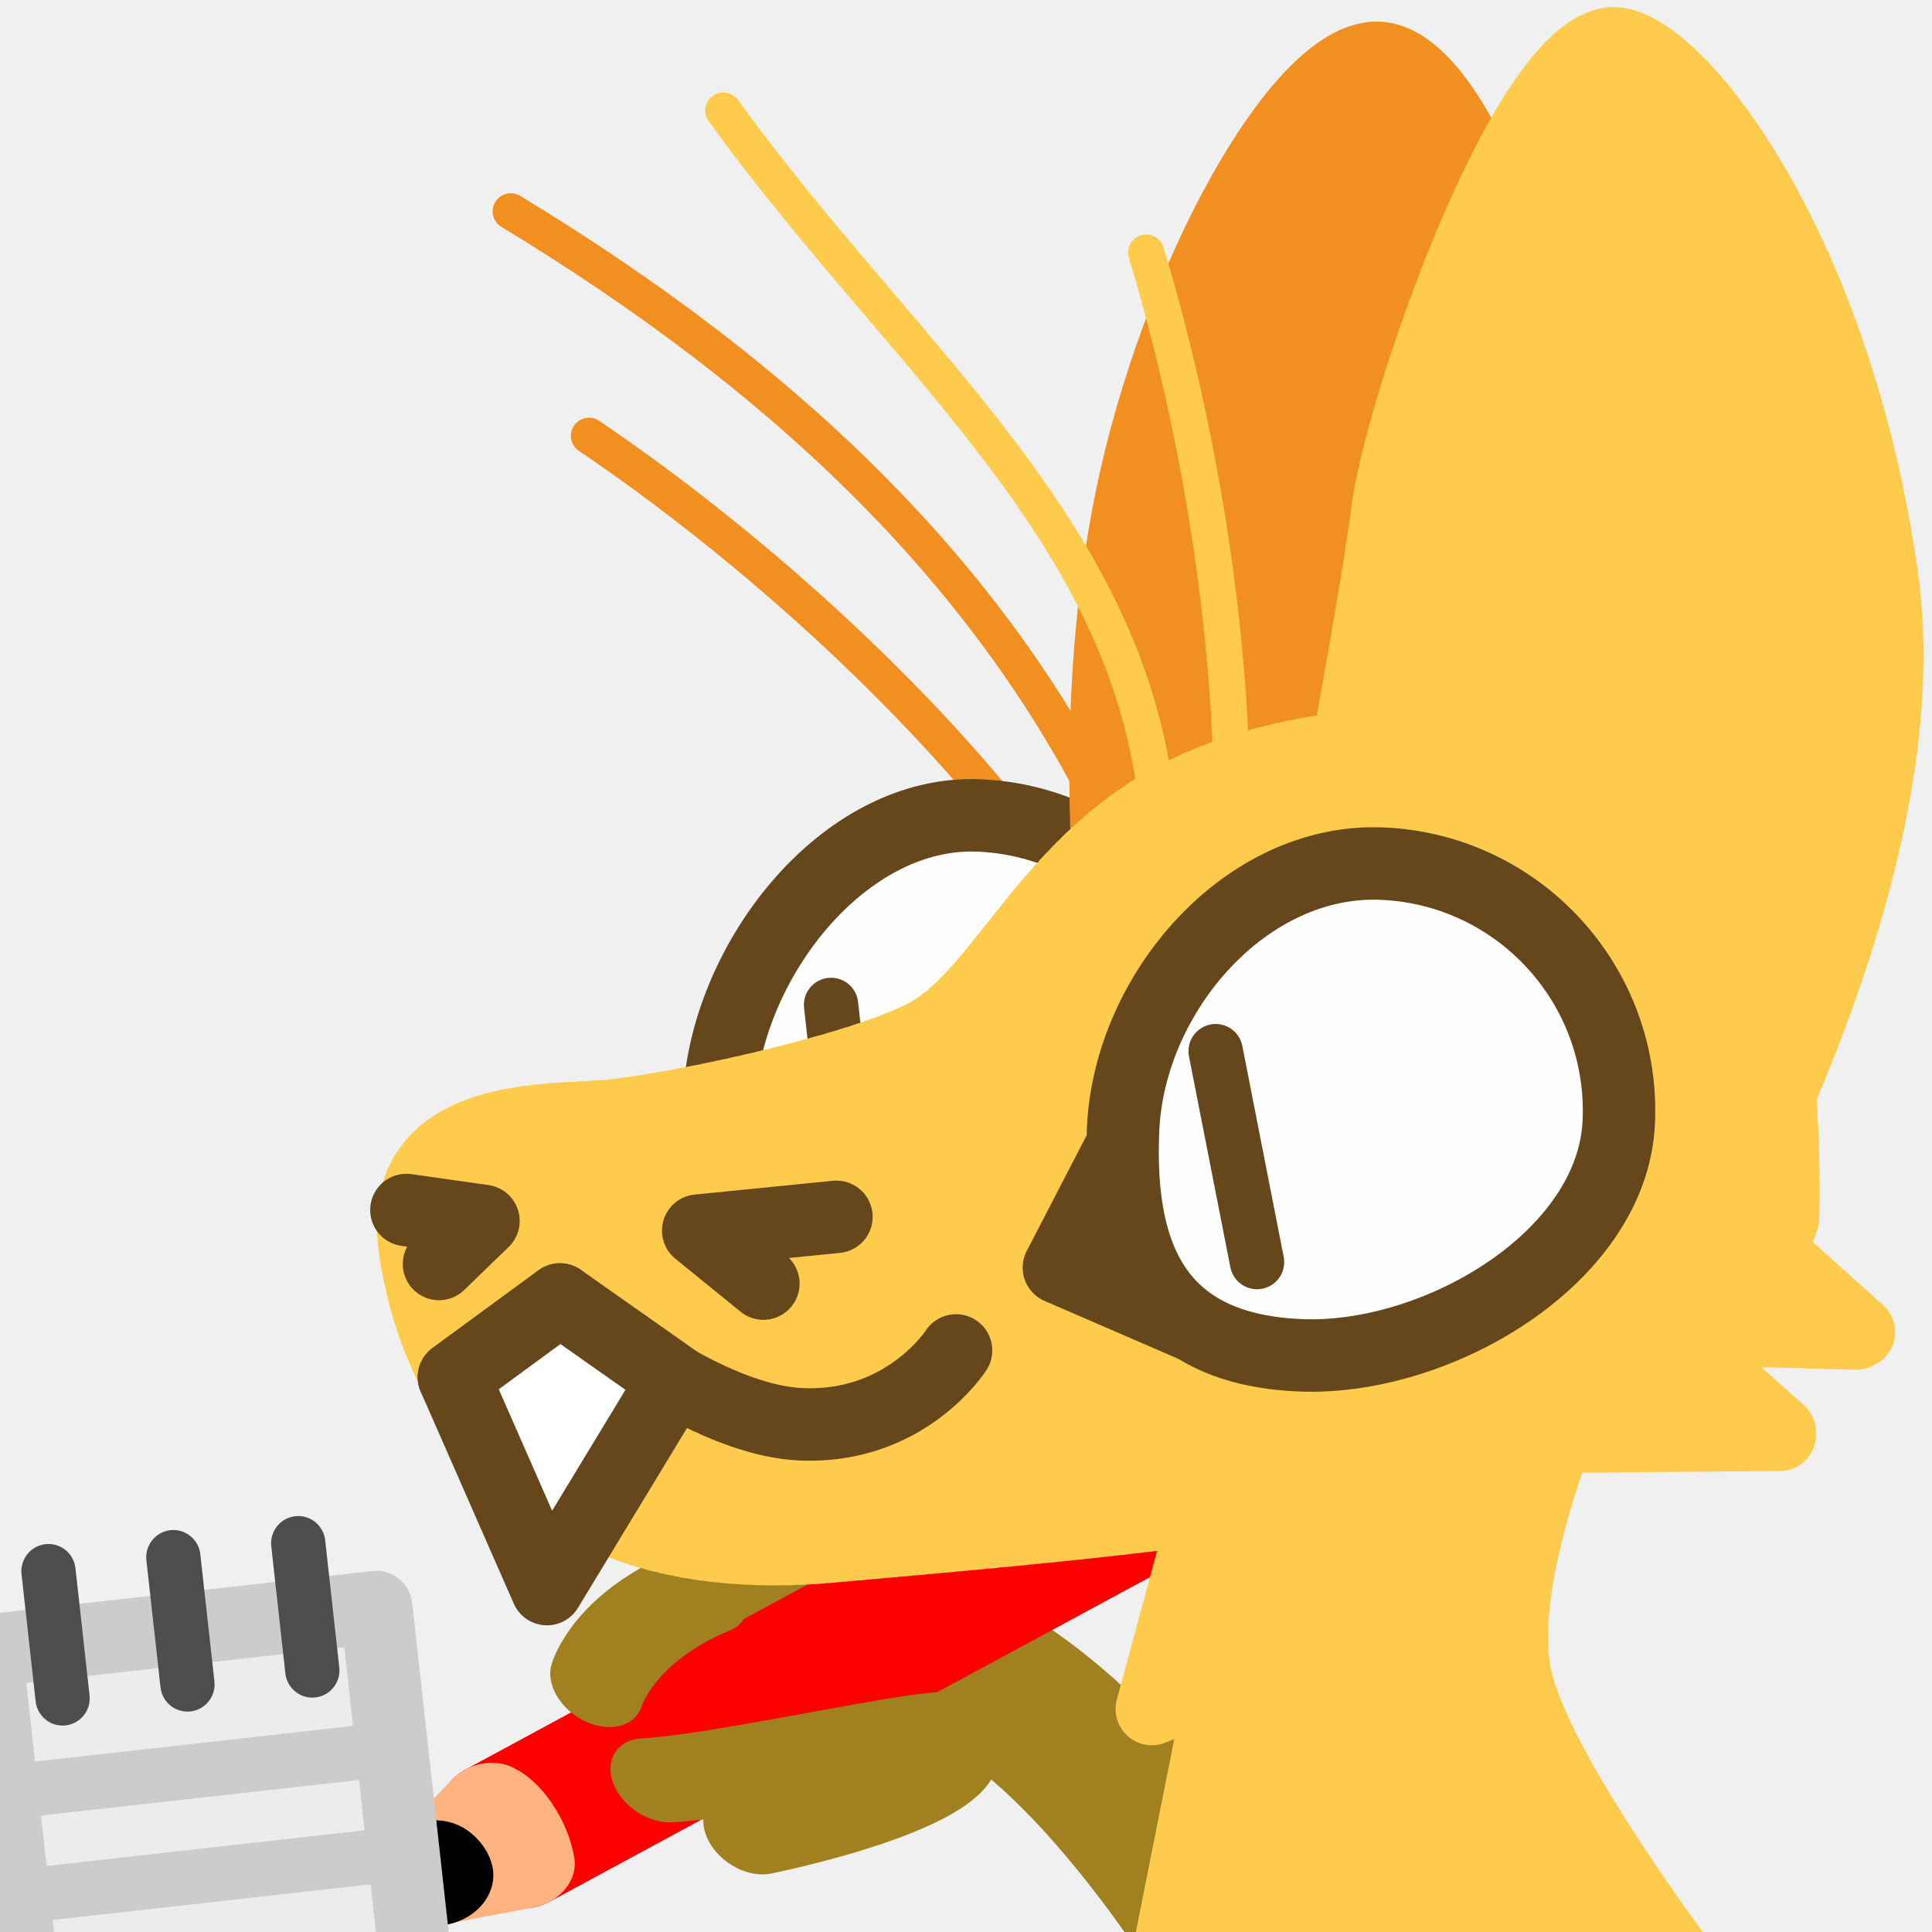
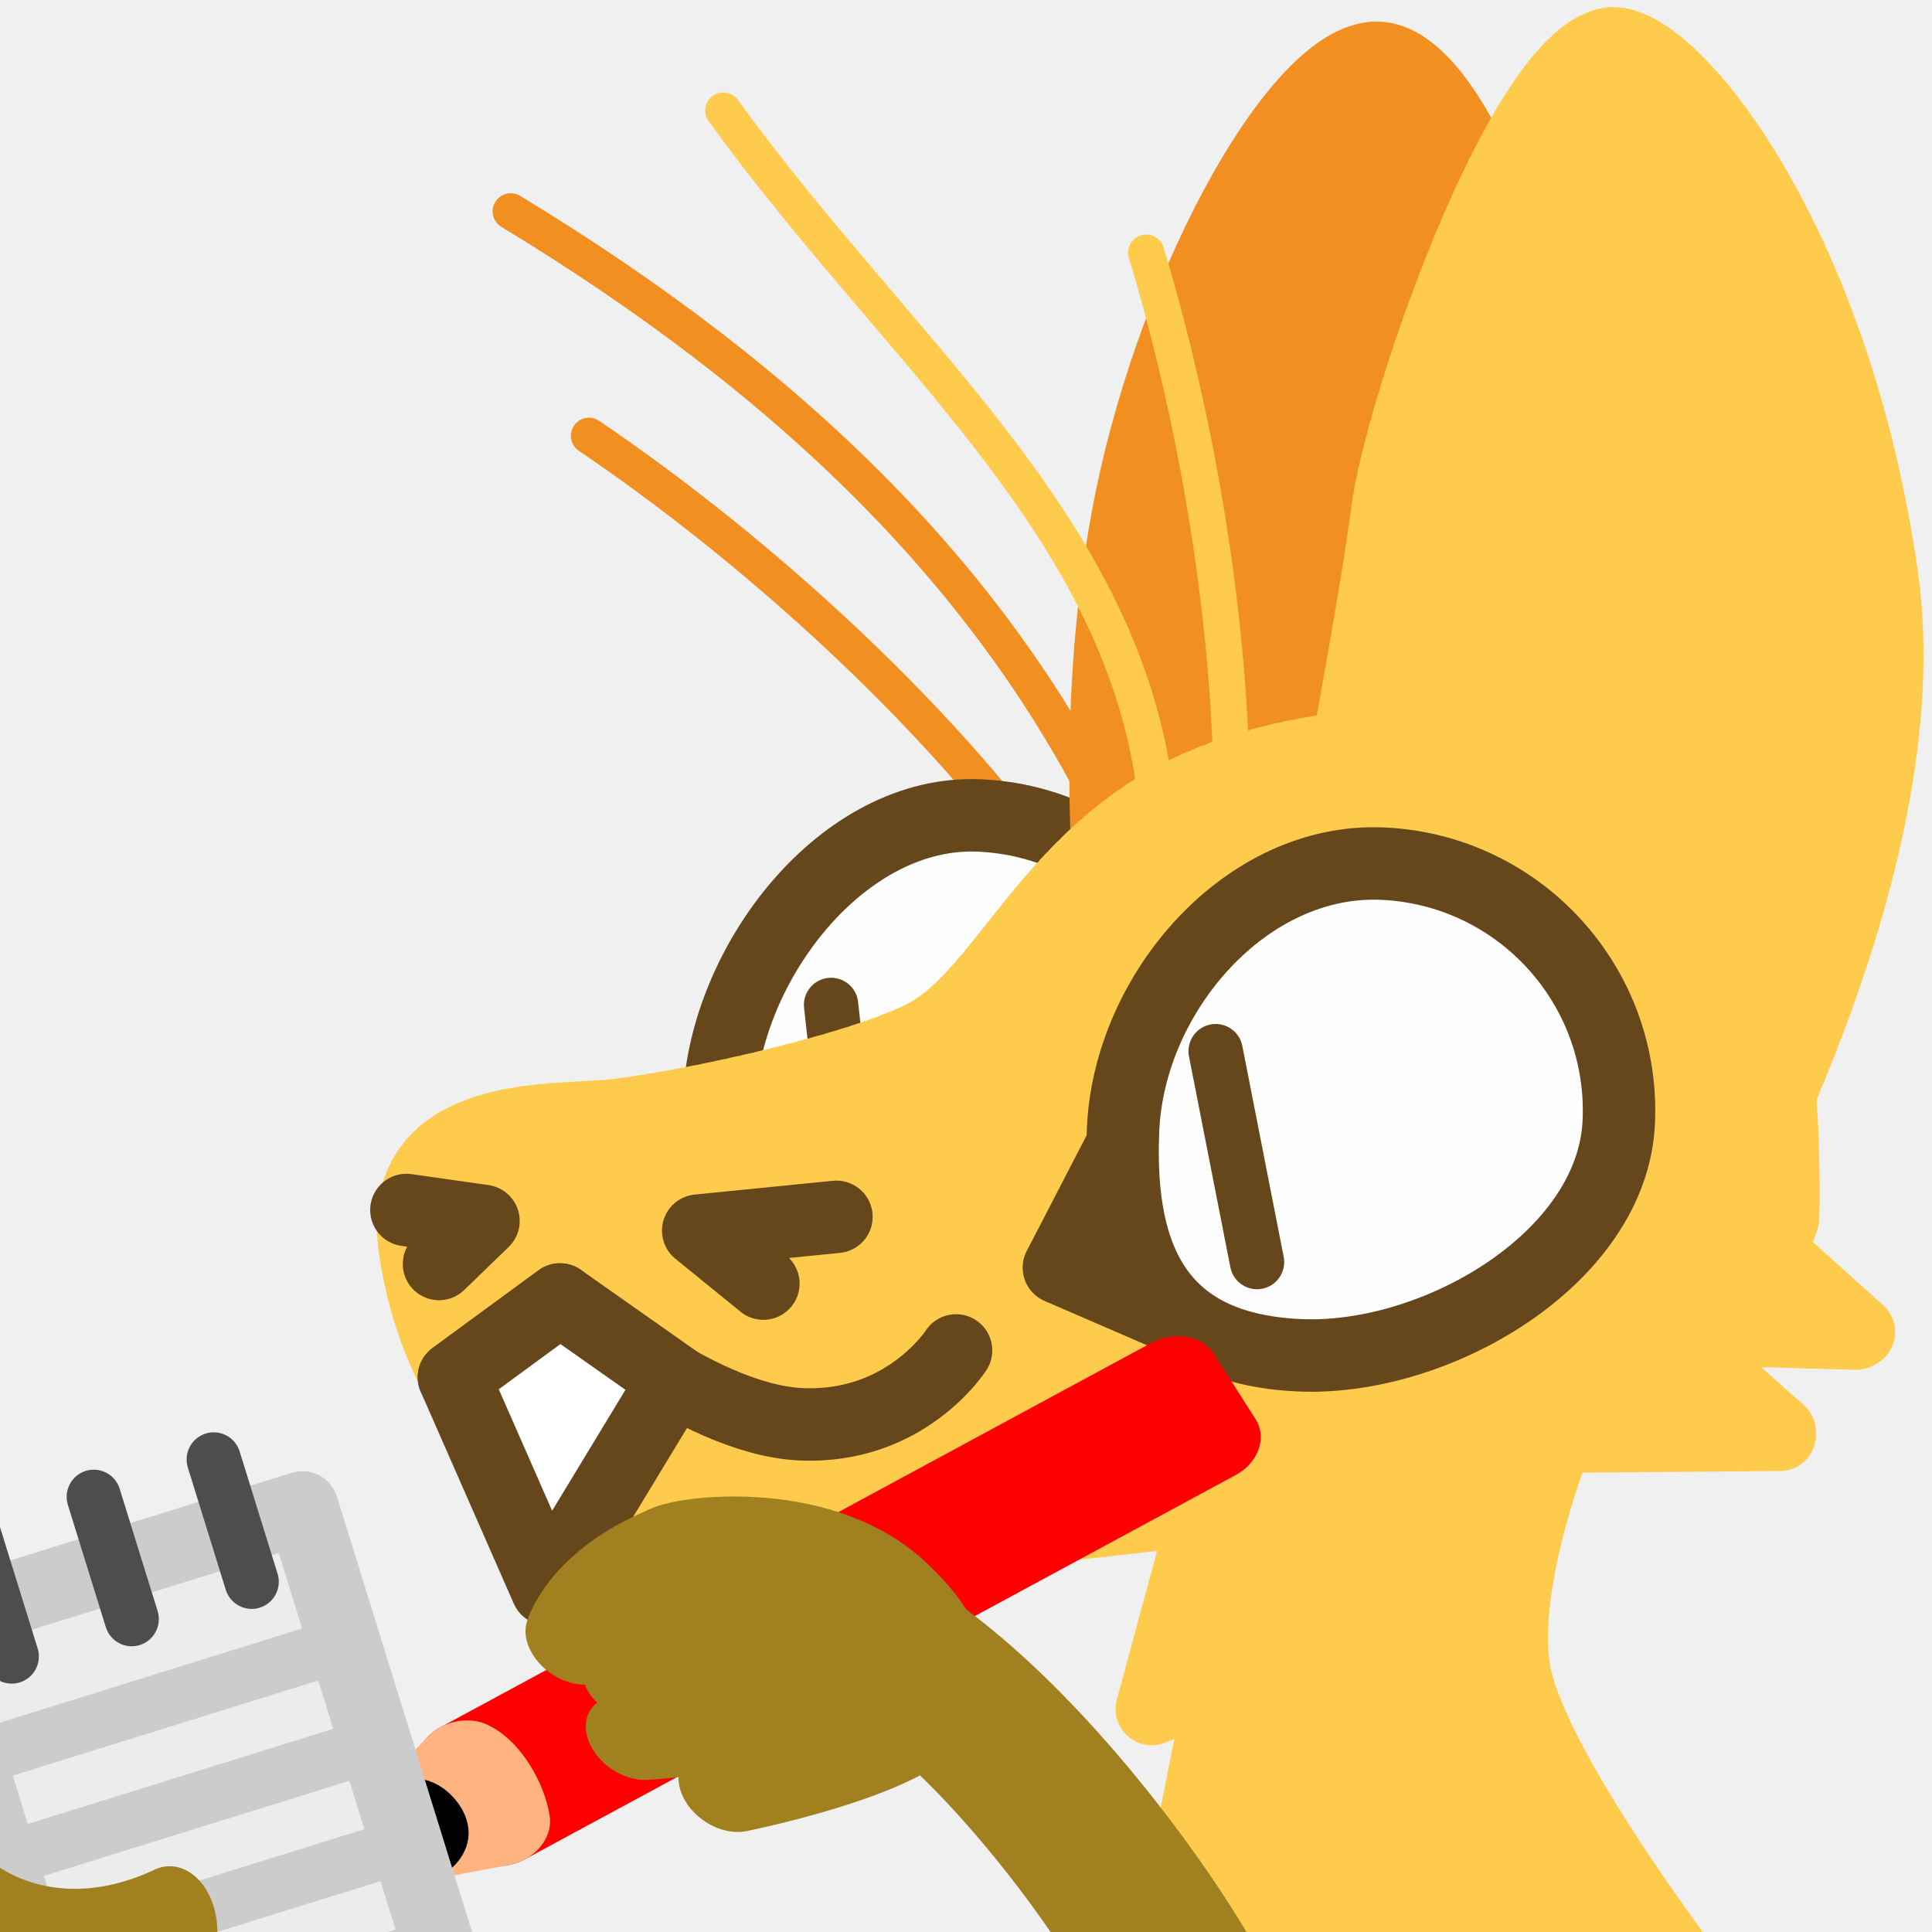
<svg xmlns="http://www.w3.org/2000/svg" version="1.1" id="svg824" width="1706.667" height="1706.667" viewBox="0 0 1706.667 1706.667">
  <defs id="defs828" />
  <g id="layer1" style="display:inline" transform="translate(24.97895)">
    <path style="display:none;fill:#123456;stroke:#123456;stroke-width:64;stroke-linecap:round;stroke-linejoin:round;-inkscape-stroke:none;paint-order:fill markers stroke;stop-color:#000000" d="m 1430.502,851.851 c 70.798,131.454 185.382,239.025 198.706,401.828 -29.438,-19.135 -55.932,-14.719 -79.483,13.247 91.022,54.7 58.514,175.917 81.69,267.15 l -99.353,6.624 c 66.759,58.919 81.773,128.186 90.522,198.706 l -494.507,2.208 c -24.38,-41.481 23.114,-208.563 66.236,-227.044 0,0 3.379,-20.015 -75.353,-9.455 28.741,-247.273 185.695,-422.176 311.542,-653.264 z" id="path3091" />
-     <g id="g3045-1" transform="matrix(-0.3318481,0.8263961,1.044209,0.5480325,-1013.158,611.1238)" style="display:inline;fill:none;fill-opacity:1;stroke:#888800;stroke-width:1.17;stroke-opacity:1">
-       <path style="fill:#000000;fill-opacity:0;stroke:#a18020;stroke-width:156.533;stroke-linecap:round;stroke-linejoin:round;stroke-miterlimit:4;stroke-dasharray:none;stroke-opacity:1;paint-order:fill markers stroke;stop-color:#000000" d="M -53.519,1640.816 C -219.149,1753.524 82.807,2084.205 101.059,2079.611" id="path2898" />
-       <path style="fill:none;fill-opacity:1;stroke:#a18020;stroke-width:74.892;stroke-linecap:round;stroke-linejoin:round;stroke-miterlimit:4;stroke-dasharray:none;stroke-opacity:1;paint-order:fill markers stroke;stop-color:#000000" d="m 141.222,1625.495 c 0,0 -138.078,138.532 -180.784,114.36" id="path4410" />
-       <path style="display:inline;fill:none;fill-opacity:1;stroke:#a18020;stroke-width:74.892;stroke-linecap:round;stroke-linejoin:round;stroke-miterlimit:4;stroke-dasharray:none;stroke-opacity:1;paint-order:fill markers stroke;stop-color:#000000" d="m -49.4,1524.319 c 0,0 -73.935,87.531 -68.751,163.551 5.183,76.02 78.589,51.986 78.589,51.986 l -9.838,-215.536" id="path3043-9" />
-       <g id="g2010" transform="matrix(-0.4198041,-0.2674675,-0.4835463,0.4090931,99.9645,996.9565)" style="display:inline;stroke-width:2.133">
-         <rect style="fill:#ff0000;stroke:#ff0000;stroke-width:136.489;stroke-linecap:round;stroke-linejoin:round;paint-order:stroke fill markers;stop-color:#000000" id="rect990" width="131.139" height="1170.888" x="-1110.71" y="256.863" transform="rotate(-14.03742)" />
-         <path id="path1058" style="fill:#ffb380;stroke:#ffb380;stroke-width:136.489;stroke-linecap:round;stroke-linejoin:round;paint-order:stroke fill markers;stop-color:#000000" d="m -888.015,486.793 c -24.458,23.003 -85.982,36.372 -127.223,31.809 l 23.115,-186.379 z" />
-         <path id="path1058-9" style="display:inline;fill:#000000;stroke:#000000;stroke-width:136.49;stroke-linecap:round;stroke-linejoin:round;paint-order:stroke fill markers;stop-color:#000000" d="m -955.858,381.625 c 9.413,11.86 -49.277,32.907 -44.893,9.444 l 7.368,-58.49 z" />
-       </g>
-       <path style="fill:none;fill-opacity:1;stroke:#a18020;stroke-width:74.892;stroke-linecap:round;stroke-linejoin:round;stroke-miterlimit:4;stroke-dasharray:none;stroke-opacity:1;paint-order:fill markers stroke;stop-color:#000000" d="m 82.058,1477.207 c 0,0 -57.696,-4.678 -131.459,47.111" id="path3035-6" />
-       <path style="fill:none;fill-opacity:1;stroke:#a18020;stroke-width:74.892;stroke-linecap:round;stroke-linejoin:round;stroke-miterlimit:4;stroke-dasharray:none;stroke-opacity:1;paint-order:fill markers stroke;stop-color:#000000" d="m 138.267,1546.046 c -36.433,48.968 -152.081,159.837 -177.83,193.809" id="path4271" />
-     </g>
    <path style="opacity:1;fill:#ffcb4c;fill-opacity:1;stroke:#ffcb4c;stroke-width:64;stroke-linecap:round;stroke-linejoin:round;stroke-miterlimit:4;stroke-dasharray:none;stroke-dashoffset:0;stroke-opacity:1;paint-order:fill markers stroke;stop-color:#000000" d="m 1057.292,1270.196 -64.785,239.508 62.822,-25.521 -51.043,256.447 471.873,15.518 c 0,0 -140.096,-181.659 -161.691,-271.965 -21.595,-90.306 51.043,-253.25 51.043,-253.25 z" id="path3340" />
    <g id="g12988" transform="rotate(14.03742,1080.25,1009.165)">
      <path style="display:inline;fill:none;fill-opacity:1;stroke:#f19020;stroke-width:32;stroke-linecap:round;stroke-linejoin:round;stroke-miterlimit:4;stroke-dasharray:none;stroke-dashoffset:0;stroke-opacity:1;paint-order:fill markers stroke;stop-color:#000000" d="m 361.373,545.51 c 161.942,59.172 335.093,152.201 460.956,252.212" id="path6280-0-6" />
      <path style="display:inline;fill:none;fill-opacity:1;stroke:#f19020;stroke-width:32;stroke-linecap:round;stroke-linejoin:round;stroke-miterlimit:4;stroke-dasharray:none;stroke-dashoffset:0;stroke-opacity:1;paint-order:fill markers stroke;stop-color:#000000" d="m 246.253,369.917 c 272.215,84.215 508.293,213.733 674.294,431.109" id="path6280-3" />
      <g id="g12997" transform="rotate(-11.45974,461.5982,-205.0704)">
        <path id="path1915-9" style="display:inline;fill:#fefefe;stroke:#65471b;stroke-width:64;stroke-linecap:round;stroke-linejoin:round;paint-order:fill markers stroke;stop-color:#000000" d="m 792.618,1048.728 c 10e-6,120.717 -155.86,218.577 -276.577,218.577 -120.717,0 -160.577,-55.86 -160.577,-176.577 0,-120.717 97.86,-260.577 218.577,-260.577 120.717,0 218.577,97.86 218.577,218.577 z" />
        <path style="opacity:1;fill:#ffffff;fill-opacity:1;stroke:#65471b;stroke-width:48;stroke-linecap:round;stroke-linejoin:round;stroke-miterlimit:4;stroke-dasharray:none;stroke-dashoffset:0;stroke-opacity:1;paint-order:fill markers stroke;stop-color:#000000" d="m 450.498,1003.225 25.703,163.578" id="path2372" />
      </g>
      <path style="opacity:1;fill:#f19020;fill-opacity:1;stroke:#f19020;stroke-width:64;stroke-linecap:round;stroke-miterlimit:4;stroke-dasharray:none;stroke-dashoffset:0;stroke-opacity:1;paint-order:fill markers stroke;stop-color:#000000" d="m 908.711,833.251 c 0,0 -61.009,-166.407 -69.116,-348.959 -8.919,-200.825 51.408,-422.518 119.306,-432.208 67.898,-9.69 193.142,177.692 232.504,314.153 39.363,136.461 30.054,444.993 30.054,444.993 z" id="path1640" />
      <path id="path1148" style="display:inline;opacity:1;fill:#ffcb4c;stroke:#ffcb4c;stroke-width:64;stroke-linecap:round;stroke-linejoin:round;stroke-miterlimit:4;stroke-dasharray:6.4, 6.4;stroke-dashoffset:0;stroke-opacity:1;paint-order:fill markers stroke;stop-color:#000000" d="m 1552.291,960.089 c 0,0 -2.256,-10.583 -6.578,-27.662 -2.162,-8.54 -4.838,-18.703 -8.01,-29.979 -3.172,-11.276 -6.838,-23.666 -10.974,-36.656 -4.136,-12.99 -8.744,-26.58 -13.798,-40.263 -5.054,-13.682 -10.554,-27.455 -16.479,-40.807 -2.962,-6.676 -6.031,-13.248 -9.203,-19.649 -3.171,-6.402 -6.445,-12.634 -9.82,-18.633 -3.374,-6 -6.848,-11.766 -10.419,-17.236 -3.572,-5.47 -7.242,-10.643 -11.005,-15.456 -3.763,-4.812 -7.959,-9.392 -12.52,-13.748 -4.561,-4.356 -9.487,-8.489 -14.708,-12.409 -5.221,-3.92 -10.737,-7.628 -16.48,-11.133 -5.743,-3.505 -11.713,-6.808 -17.84,-9.919 -6.128,-3.111 -12.412,-6.029 -18.786,-8.767 -6.374,-2.737 -12.837,-5.293 -19.321,-7.678 -12.967,-4.77 -26.015,-8.855 -38.592,-12.338 -12.577,-3.483 -24.682,-6.365 -35.767,-8.728 -11.085,-2.363 -21.149,-4.208 -29.641,-5.618 -16.984,-2.819 -27.68,-3.897 -27.68,-3.897 -107.878,5.556 -226.161,52.959 -294.469,120.929 -85.983,85.558 -99.066,200.305 -152.635,247.209 -53.569,46.904 -205.358,120.475 -258.138,137.933 -52.78,17.458 -178.281,42.901 -133.394,153.197 44.887,110.297 166.502,254.6 419.144,167.34 252.642,-87.26 298.492,-105.566 508.266,-193.147 21.54,-8.993 49.135,-28.653 77.757,-53.462 l 207.337,-53.692 -106.025,-55.293 c 4.289,-5.809 8.458,-11.631 12.413,-17.451 l 138.772,-30.555 -97.03,-51.415 c 2.109,-7.115 3.764,-14.049 4.619,-20.636 0.419,-3.229 0.676,-6.899 1.004,-10.383 z" />
      <path style="display:none;fill:#123456;stroke:#123456;stroke-width:64;stroke-linecap:round;stroke-linejoin:round;-inkscape-stroke:none;paint-order:fill markers stroke;stop-color:#000000" d="M 999.421,629.303 C 901.427,698.957 825.026,886.153 825.026,886.153 792.198,809.853 751.674,735.898 839.486,622.853 721.171,662.928 602.874,702.776 478.605,819.697 c 0,0 181.552,-358.444 348.373,-444.408 153.698,-79.202 259.559,-65.057 259.559,-65.057 -17.391,-42.244 -62.394,-69.902 -132.1,-84.511 0,0 310.651,-21.485 382.021,54.359 71.37,75.844 89.809,144.616 89.809,144.616 l -212.63,124.19 c 0,0 -116.221,10.764 -214.215,80.417 z" id="path1637" />
      <g id="g1998" transform="rotate(-11.81409,760.1693,1184.989)" />
      <path id="path13483" style="display:inline;opacity:1;fill:#ffcb4c;stroke:#ffcb4c;stroke-width:64;stroke-linecap:round;stroke-linejoin:round;stroke-miterlimit:4;stroke-dasharray:6.4, 6.4;stroke-dashoffset:0;stroke-opacity:1;paint-order:fill markers stroke;stop-color:#000000" d="M 1151.336,-9.102 C 1078.981,23.795 1050.955,349.47 1061.663,439.127 c 9.534,79.826 21.485,286.27 24.821,344.796 0,0 10.664,-1.354 27.847,-2.425 8.591,-0.535 18.812,-1 30.145,-1.189 11.333,-0.189 23.776,-0.102 36.814,0.465 13.038,0.567 26.67,1.615 40.378,3.348 6.853,0.866 13.726,1.904 20.552,3.138 6.826,1.235 13.606,2.666 20.276,4.319 6.67,1.654 13.229,3.531 19.613,5.655 6.384,2.125 12.592,4.498 18.561,7.144 5.968,2.646 11.698,5.566 17.121,8.786 5.423,3.219 10.541,6.738 15.29,10.581 4.749,3.843 9.488,8.059 14.197,12.586 4.71,4.527 9.39,9.366 14.027,14.453 4.637,5.088 9.228,10.424 13.757,15.949 4.529,5.525 8.997,11.239 13.384,17.078 8.774,11.679 17.23,23.863 25.23,36.059 8,12.196 15.545,24.403 22.495,36.131 6.95,11.728 13.307,22.977 18.933,33.251 5.626,10.274 10.518,19.576 14.544,27.411 8.051,15.67 12.628,25.476 12.628,25.476 39.53,-147.084 101.37,-447.049 17.003,-654.038 C 1383.769,104.712 1198.256,-30.436 1151.336,-9.102 Z" />
      <g id="g13003" transform="rotate(-11.45974,461.5982,-205.0704)">
        <path style="opacity:1;fill:#ffcb4c;fill-opacity:1;stroke:none;stroke-width:64;stroke-linecap:round;stroke-linejoin:round;stroke-miterlimit:4;stroke-dasharray:none;stroke-dashoffset:0;stroke-opacity:1;paint-order:fill markers stroke;stop-color:#000000" d="m 132.471,1346.787 90.522,-72.859 c 0,0 146.935,106.632 222.993,101.561 66.235,-4.416 119.224,-37.533 119.224,-37.533 l -32.922,-235.898 -431.652,43.553 -7.57,162.817 z" id="path3264" />
        <path style="opacity:1;fill:none;fill-opacity:1;stroke:#65471b;stroke-width:64;stroke-linecap:round;stroke-linejoin:round;stroke-miterlimit:4;stroke-dasharray:none;stroke-dashoffset:0;stroke-opacity:1;paint-order:fill markers stroke;stop-color:#000000" d="m 83.898,1201.07 68.443,6.623 -37.533,39.741" id="path2163" />
        <path style="opacity:1;fill:none;fill-opacity:1;stroke:#65471b;stroke-width:64;stroke-linecap:round;stroke-linejoin:round;stroke-miterlimit:4;stroke-dasharray:none;stroke-dashoffset:0;stroke-opacity:1;paint-order:fill markers stroke;stop-color:#000000" d="m 401.828,1251.85 -59.612,-44.157 121.432,-17.663" id="path2198" />
        <path style="display:inline;fill:#ffcb4c;fill-opacity:1;stroke:#65471b;stroke-width:64;stroke-linecap:round;stroke-linejoin:round;stroke-miterlimit:4;stroke-dasharray:none;stroke-dashoffset:0;stroke-opacity:1;paint-order:fill markers stroke;stop-color:#000000" d="m 132.471,1346.787 90.522,-72.859 c 0,0 123.503,100.061 216.767,100.56 93.264,0.5 134.753,-71.32 134.753,-71.32" id="path2200" />
        <path style="opacity:1;fill:#ffffff;fill-opacity:1;stroke:#65471b;stroke-width:64;stroke-linecap:round;stroke-linejoin:round;stroke-miterlimit:4;stroke-dasharray:none;stroke-dashoffset:0;stroke-opacity:1;paint-order:fill markers stroke;stop-color:#000000" d="m 222.993,1530.039 -90.522,-183.251 90.522,-72.859 103.769,66.235 z" id="path2202" />
      </g>
      <g id="g12993" transform="rotate(-11.45974,461.5982,-205.0704)">
        <path style="opacity:1;fill:#65471b;fill-opacity:1;stroke:#65471b;stroke-width:64;stroke-linecap:round;stroke-linejoin:round;stroke-miterlimit:4;stroke-dasharray:none;stroke-dashoffset:0;stroke-opacity:1;paint-order:fill markers stroke;stop-color:#000000" d="m 661.976,1226.049 53.367,-115.501 86.531,168.711 z" id="path7852" />
        <path id="path1915" style="opacity:1;fill:#fefefe;stroke:#65471b;stroke-width:64;stroke-linecap:round;stroke-linejoin:round;paint-order:fill markers stroke;stop-color:#000000" d="m 1150.289,1075.222 c 0,120.717 -151.86,218.577 -272.577,218.577 -120.717,0 -164.577,-71.86 -164.577,-192.577 -2e-5,-120.717 97.86,-244.577 218.577,-244.577 120.717,-2e-5 218.577,97.86 218.577,218.577 z" />
        <path style="opacity:1;fill:#ffffff;fill-opacity:1;stroke:#65471b;stroke-width:48;stroke-linecap:round;stroke-linejoin:round;stroke-miterlimit:4;stroke-dasharray:none;stroke-dashoffset:0;stroke-opacity:1;paint-order:fill markers stroke;stop-color:#000000" d="m 791.718,1028.748 44.898,184.49" id="path2350" />
      </g>
      <path style="opacity:1;fill:none;fill-opacity:1;stroke:#ffcb4c;stroke-width:32;stroke-linecap:round;stroke-linejoin:round;stroke-miterlimit:4;stroke-dasharray:none;stroke-dashoffset:0;stroke-opacity:1;paint-order:fill markers stroke;stop-color:#000000" d="M 406.797,237.97 C 624.635,421.652 873.222,521.362 941.334,786.256" id="path6280" />
      <path style="display:inline;fill:none;fill-opacity:1;stroke:#ffcb4c;stroke-width:32;stroke-linecap:round;stroke-linejoin:round;stroke-miterlimit:4;stroke-dasharray:none;stroke-dashoffset:0;stroke-opacity:1;paint-order:fill markers stroke;stop-color:#000000" d="m 799.665,269.102 c 88.498,147.968 164.375,329.292 199.128,486.25" id="path6280-0" />
-       <g id="g13939" transform="rotate(-4.613845,2780.565,1969.325)">
-         <g id="g2873" style="display:inline;stroke-width:1.079" transform="matrix(0.7061264,-0.5986941,0.5973375,0.7089201,-427.2339,1002.694)">
-           <rect style="fill:#ececec;stroke:#cccccc;stroke-width:69.085;stroke-linecap:round;stroke-linejoin:round;stroke-miterlimit:4;stroke-dasharray:none;paint-order:fill markers stroke;stop-color:#000000" id="rect9050" width="374.684" height="633.841" x="437.938" y="682.091" transform="rotate(24.42256)" />
-           <path style="fill:#666666;stroke:#cccccc;stroke-width:51.814;stroke-linecap:round;stroke-linejoin:round;stroke-miterlimit:4;stroke-dasharray:none;stroke-opacity:1;paint-order:fill markers stroke;stop-color:#000000" d="M 65.55,928.059 396.757,1078.458" id="path9279" />
-           <path style="fill:#666666;stroke:#cccccc;stroke-width:51.814;stroke-linecap:round;stroke-linejoin:round;stroke-miterlimit:4;stroke-dasharray:none;stroke-opacity:1;paint-order:fill markers stroke;stop-color:#000000" d="M 24.203,1019.111 355.411,1169.51" id="path12325" />
-           <path style="fill:#666666;stroke:#cccccc;stroke-width:51.814;stroke-linecap:round;stroke-linejoin:round;stroke-miterlimit:4;stroke-dasharray:none;stroke-opacity:1;paint-order:fill markers stroke;stop-color:#000000" d="M -17.143,1110.163 314.065,1260.562" id="path12327" />
-           <path style="fill:#666666;stroke:#cccccc;stroke-width:51.814;stroke-linecap:round;stroke-linejoin:round;stroke-miterlimit:4;stroke-dasharray:none;stroke-opacity:1;paint-order:fill markers stroke;stop-color:#000000" d="M -58.489,1201.215 272.718,1351.614" id="path12329" />
-           <path style="fill:#666666;stroke:#cccccc;stroke-width:51.814;stroke-linecap:round;stroke-linejoin:round;stroke-miterlimit:4;stroke-dasharray:none;stroke-opacity:1;paint-order:fill markers stroke;stop-color:#000000" d="M -99.835,1292.267 231.372,1442.666" id="path12331" />
-           <g id="g12767" transform="translate(10.14276,4.605774)" style="stroke-width:1.079">
-             <path style="fill:#4d4d4d;stroke:#4d4d4d;stroke-width:51.814;stroke-linecap:round;stroke-linejoin:round;stroke-miterlimit:4;stroke-dasharray:none;stroke-opacity:1;paint-order:fill markers stroke;stop-color:#000000" d="M 196.308,762.822 145.959,873.698" id="path12606" />
-             <path style="fill:#4d4d4d;stroke:#4d4d4d;stroke-width:51.814;stroke-linecap:round;stroke-linejoin:round;stroke-miterlimit:4;stroke-dasharray:none;stroke-opacity:1;paint-order:fill markers stroke;stop-color:#000000" d="M 305.57,812.437 255.222,923.314" id="path12756" />
-             <path style="fill:#4d4d4d;stroke:#4d4d4d;stroke-width:51.814;stroke-linecap:round;stroke-linejoin:round;stroke-miterlimit:4;stroke-dasharray:none;stroke-opacity:1;paint-order:fill markers stroke;stop-color:#000000" d="M 414.833,862.053 364.484,972.929" id="path12760" />
-           </g>
+     </g>
+     <g id="g3045-1" transform="matrix(-0.3318481,0.8263961,1.044209,0.5480325,-1035.014,573.6554)" style="display:inline;fill:none;fill-opacity:1;stroke:#888800;stroke-width:1.17;stroke-opacity:1">
+       <g id="g2010" transform="matrix(-0.4198041,-0.2674675,-0.4835463,0.4090931,99.9645,996.9565)" style="display:inline;stroke-width:2.133">
+         <rect style="fill:#ff0000;stroke:#ff0000;stroke-width:136.489;stroke-linecap:round;stroke-linejoin:round;paint-order:stroke fill markers;stop-color:#000000" id="rect990" width="131.139" height="1170.888" x="-1110.71" y="256.863" transform="rotate(-14.03742)" />
+         <path id="path1058" style="fill:#ffb380;stroke:#ffb380;stroke-width:136.489;stroke-linecap:round;stroke-linejoin:round;paint-order:stroke fill markers;stop-color:#000000" d="m -888.015,486.793 c -24.458,23.003 -85.982,36.372 -127.223,31.809 l 23.115,-186.379 z" />
+         <path id="path1058-9" style="display:inline;fill:#000000;stroke:#000000;stroke-width:136.49;stroke-linecap:round;stroke-linejoin:round;paint-order:stroke fill markers;stop-color:#000000" d="m -955.858,381.625 c 9.413,11.86 -49.277,32.907 -44.893,9.444 l 7.368,-58.49 z" />
+       </g>
+       <path style="fill:#000000;fill-opacity:0;stroke:#a18020;stroke-width:156.533;stroke-linecap:round;stroke-linejoin:round;stroke-miterlimit:4;stroke-dasharray:none;stroke-opacity:1;paint-order:fill markers stroke;stop-color:#000000" d="M -53.519,1640.816 C -92.879,1774.623 99.701,2012.399 117.953,2007.805" id="path2898" />
+       <path style="fill:none;fill-opacity:1;stroke:#a18020;stroke-width:74.892;stroke-linecap:round;stroke-linejoin:round;stroke-miterlimit:4;stroke-dasharray:none;stroke-opacity:1;paint-order:fill markers stroke;stop-color:#000000" d="m 141.222,1625.495 c 0,0 -138.078,138.532 -180.784,114.36" id="path4410" />
+       <path style="display:inline;fill:none;fill-opacity:1;stroke:#a18020;stroke-width:74.892;stroke-linecap:round;stroke-linejoin:round;stroke-miterlimit:4;stroke-dasharray:none;stroke-opacity:1;paint-order:fill markers stroke;stop-color:#000000" d="m -49.4,1524.319 c -18.619,9.447 -92.896,97.151 -68.751,163.551 26.162,71.947 78.589,51.986 78.589,51.986 l -9.838,-215.536" id="path3043-9" />
+       <path style="fill:none;fill-opacity:1;stroke:#a18020;stroke-width:74.892;stroke-linecap:round;stroke-linejoin:round;stroke-miterlimit:4;stroke-dasharray:none;stroke-opacity:1;paint-order:fill markers stroke;stop-color:#000000" d="m 82.058,1477.207 c 0,0 -57.696,-4.678 -131.459,47.111" id="path3035-6" />
+       <path style="fill:none;fill-opacity:1;stroke:#a18020;stroke-width:74.892;stroke-linecap:round;stroke-linejoin:round;stroke-miterlimit:4;stroke-dasharray:none;stroke-opacity:1;paint-order:fill markers stroke;stop-color:#000000" d="m 138.267,1546.046 c -36.433,48.968 -152.081,159.837 -177.83,193.809" id="path4271" />
+       <path style="fill:#a18020;fill-opacity:1;stroke:#a18020;stroke-width:62.613;stroke-linecap:round;stroke-linejoin:round;stroke-opacity:1;paint-order:fill markers stroke;stop-color:#000000" d="m 94.077,1522.805 -127.444,45.131 29.249,72.726 z" id="path1043" />
+     </g>
+     <g id="g13939" transform="rotate(-1.484714,-2553.268,10073.953)" style="display:inline">
+       <g id="g2873" style="display:inline;stroke-width:1.079" transform="matrix(0.7061264,-0.5986941,0.5973375,0.7089201,-427.2339,1002.694)">
+         <rect style="fill:#ececec;stroke:#cccccc;stroke-width:69.085;stroke-linecap:round;stroke-linejoin:round;stroke-miterlimit:4;stroke-dasharray:none;paint-order:fill markers stroke;stop-color:#000000" id="rect9050" width="374.684" height="633.841" x="437.938" y="682.091" transform="rotate(24.42256)" />
+         <path style="fill:#666666;stroke:#cccccc;stroke-width:51.814;stroke-linecap:round;stroke-linejoin:round;stroke-miterlimit:4;stroke-dasharray:none;stroke-opacity:1;paint-order:fill markers stroke;stop-color:#000000" d="M 65.55,928.059 396.757,1078.458" id="path9279" />
+         <path style="fill:#666666;stroke:#cccccc;stroke-width:51.814;stroke-linecap:round;stroke-linejoin:round;stroke-miterlimit:4;stroke-dasharray:none;stroke-opacity:1;paint-order:fill markers stroke;stop-color:#000000" d="M 24.203,1019.111 355.411,1169.51" id="path12325" />
+         <path style="fill:#666666;stroke:#cccccc;stroke-width:51.814;stroke-linecap:round;stroke-linejoin:round;stroke-miterlimit:4;stroke-dasharray:none;stroke-opacity:1;paint-order:fill markers stroke;stop-color:#000000" d="M -17.143,1110.163 314.065,1260.562" id="path12327" />
+         <path style="fill:#666666;stroke:#cccccc;stroke-width:51.814;stroke-linecap:round;stroke-linejoin:round;stroke-miterlimit:4;stroke-dasharray:none;stroke-opacity:1;paint-order:fill markers stroke;stop-color:#000000" d="M -58.489,1201.215 272.718,1351.614" id="path12329" />
+         <path style="fill:#666666;stroke:#cccccc;stroke-width:51.814;stroke-linecap:round;stroke-linejoin:round;stroke-miterlimit:4;stroke-dasharray:none;stroke-opacity:1;paint-order:fill markers stroke;stop-color:#000000" d="M -99.835,1292.267 231.372,1442.666" id="path12331" />
+         <g id="g12767" transform="translate(10.14276,4.605774)" style="stroke-width:1.079">
+           <path style="fill:#4d4d4d;stroke:#4d4d4d;stroke-width:51.814;stroke-linecap:round;stroke-linejoin:round;stroke-miterlimit:4;stroke-dasharray:none;stroke-opacity:1;paint-order:fill markers stroke;stop-color:#000000" d="M 196.308,762.822 145.959,873.698" id="path12606" />
+           <path style="fill:#4d4d4d;stroke:#4d4d4d;stroke-width:51.814;stroke-linecap:round;stroke-linejoin:round;stroke-miterlimit:4;stroke-dasharray:none;stroke-opacity:1;paint-order:fill markers stroke;stop-color:#000000" d="M 305.57,812.437 255.222,923.314" id="path12756" />
+           <path style="fill:#4d4d4d;stroke:#4d4d4d;stroke-width:51.814;stroke-linecap:round;stroke-linejoin:round;stroke-miterlimit:4;stroke-dasharray:none;stroke-opacity:1;paint-order:fill markers stroke;stop-color:#000000" d="M 414.833,862.053 364.484,972.929" id="path12760" />
        </g>
-         <g id="g3045" transform="matrix(-0.8633521,0.1449676,0.07101491,1.170616,592.5784,16.21591)" style="display:inline;fill:none;fill-opacity:1;stroke:#888800;stroke-width:0.99;stroke-opacity:1">
-           <path style="fill:none;fill-opacity:1;stroke:#a18020;stroke-width:95.01;stroke-linecap:round;stroke-linejoin:round;stroke-miterlimit:4;stroke-dasharray:none;stroke-opacity:1;paint-order:fill markers stroke;stop-color:#000000" d="m 83.265,1455.261 c 0,0 -46.374,55.19 -58.97,72.288" id="path3035" />
-           <path style="fill:none;fill-opacity:1;stroke:#a18020;stroke-width:95.01;stroke-linecap:round;stroke-linejoin:round;stroke-miterlimit:4;stroke-dasharray:none;stroke-opacity:1;paint-order:fill markers stroke;stop-color:#000000" d="m 277.634,1471.865 c -59.859,30.709 -127.248,42.202 -188.139,25.288" id="path3037" />
-           <path style="fill:none;fill-opacity:1;stroke:#a18020;stroke-width:95.01;stroke-linecap:round;stroke-linejoin:round;stroke-miterlimit:4;stroke-dasharray:none;stroke-opacity:1;paint-order:fill markers stroke;stop-color:#000000" d="m 83.585,1562.01 c 61.354,-0.072 121.637,-17.855 182.068,-33.207" id="path3039" />
-           <path style="fill:none;fill-opacity:1;stroke:#a18020;stroke-width:95.01;stroke-linecap:round;stroke-linejoin:round;stroke-miterlimit:4;stroke-dasharray:none;stroke-opacity:1;paint-order:fill markers stroke;stop-color:#000000" d="m 71.289,1621.58 c 57.429,0.91 115.24,-0.255 179.011,-33.803" id="path3041" />
-           <path style="fill:none;fill-opacity:1;stroke:#a18020;stroke-width:95.01;stroke-linecap:round;stroke-linejoin:round;stroke-miterlimit:4;stroke-dasharray:none;stroke-opacity:1;paint-order:fill markers stroke;stop-color:#000000" d="m 89.494,1497.152 c 0,0 -88.087,16.505 -83.899,77.942 4.188,61.437 65.694,46.486 65.694,46.486 l 18.206,-124.427" id="path3043" />
-         </g>
+       </g>
+       <g id="g3045" transform="matrix(0.8546831,0.1894973,-0.1315611,1.165366,298.1889,8.97932)" style="display:inline;fill:none;fill-opacity:1;stroke:#888800;stroke-width:0.99;stroke-opacity:1">
+         <path style="fill:none;fill-opacity:1;stroke:#a18020;stroke-width:95.01;stroke-linecap:round;stroke-linejoin:round;stroke-miterlimit:4;stroke-dasharray:none;stroke-opacity:1;paint-order:fill markers stroke;stop-color:#000000" d="m 277.634,1471.865 c -59.859,30.709 -127.248,42.202 -188.139,25.288" id="path3037" />
+         <path style="fill:none;fill-opacity:1;stroke:#a18020;stroke-width:95.01;stroke-linecap:round;stroke-linejoin:round;stroke-miterlimit:4;stroke-dasharray:none;stroke-opacity:1;paint-order:fill markers stroke;stop-color:#000000" d="m 83.585,1562.01 c 61.354,-0.072 121.637,-17.855 182.068,-33.207" id="path3039" />
+         <path style="fill:none;fill-opacity:1;stroke:#a18020;stroke-width:95.01;stroke-linecap:round;stroke-linejoin:round;stroke-miterlimit:4;stroke-dasharray:none;stroke-opacity:1;paint-order:fill markers stroke;stop-color:#000000" d="m 71.289,1621.58 c 57.429,0.91 115.24,-0.255 179.011,-33.803" id="path3041" />
+         <path style="fill:none;fill-opacity:1;stroke:#a18020;stroke-width:95.01;stroke-linecap:round;stroke-linejoin:round;stroke-miterlimit:4;stroke-dasharray:none;stroke-opacity:1;paint-order:fill markers stroke;stop-color:#000000" d="m 89.494,1497.152 c 0,0 -88.087,16.505 -83.899,77.942 4.188,61.437 65.694,46.486 65.694,46.486 l 18.206,-124.427" id="path3043" />
      </g>
    </g>
  </g>
</svg>
